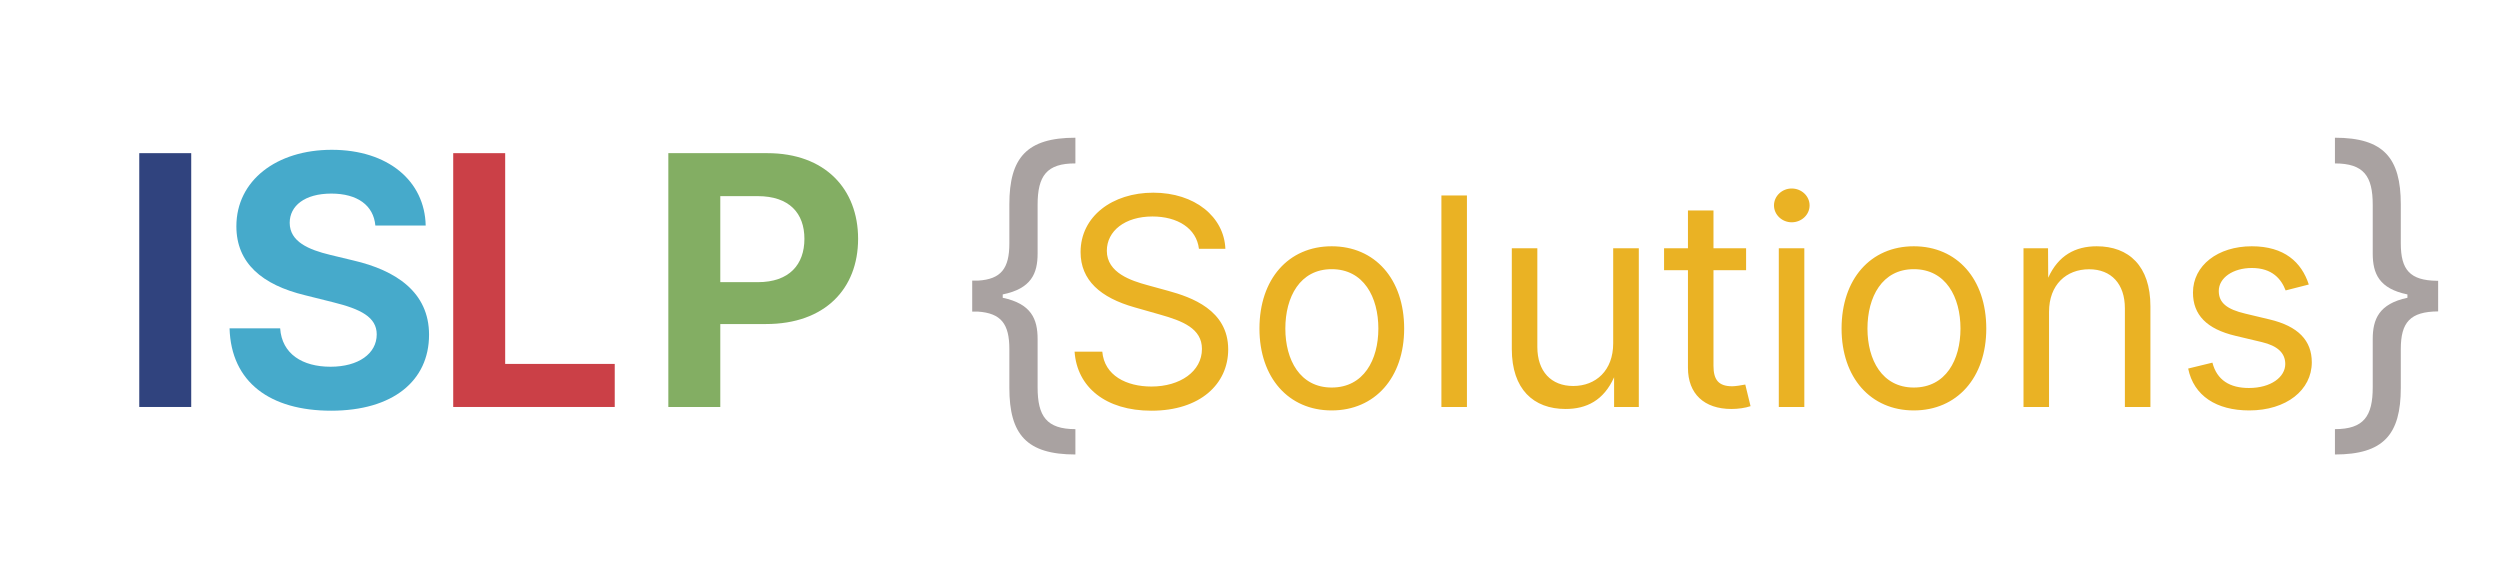
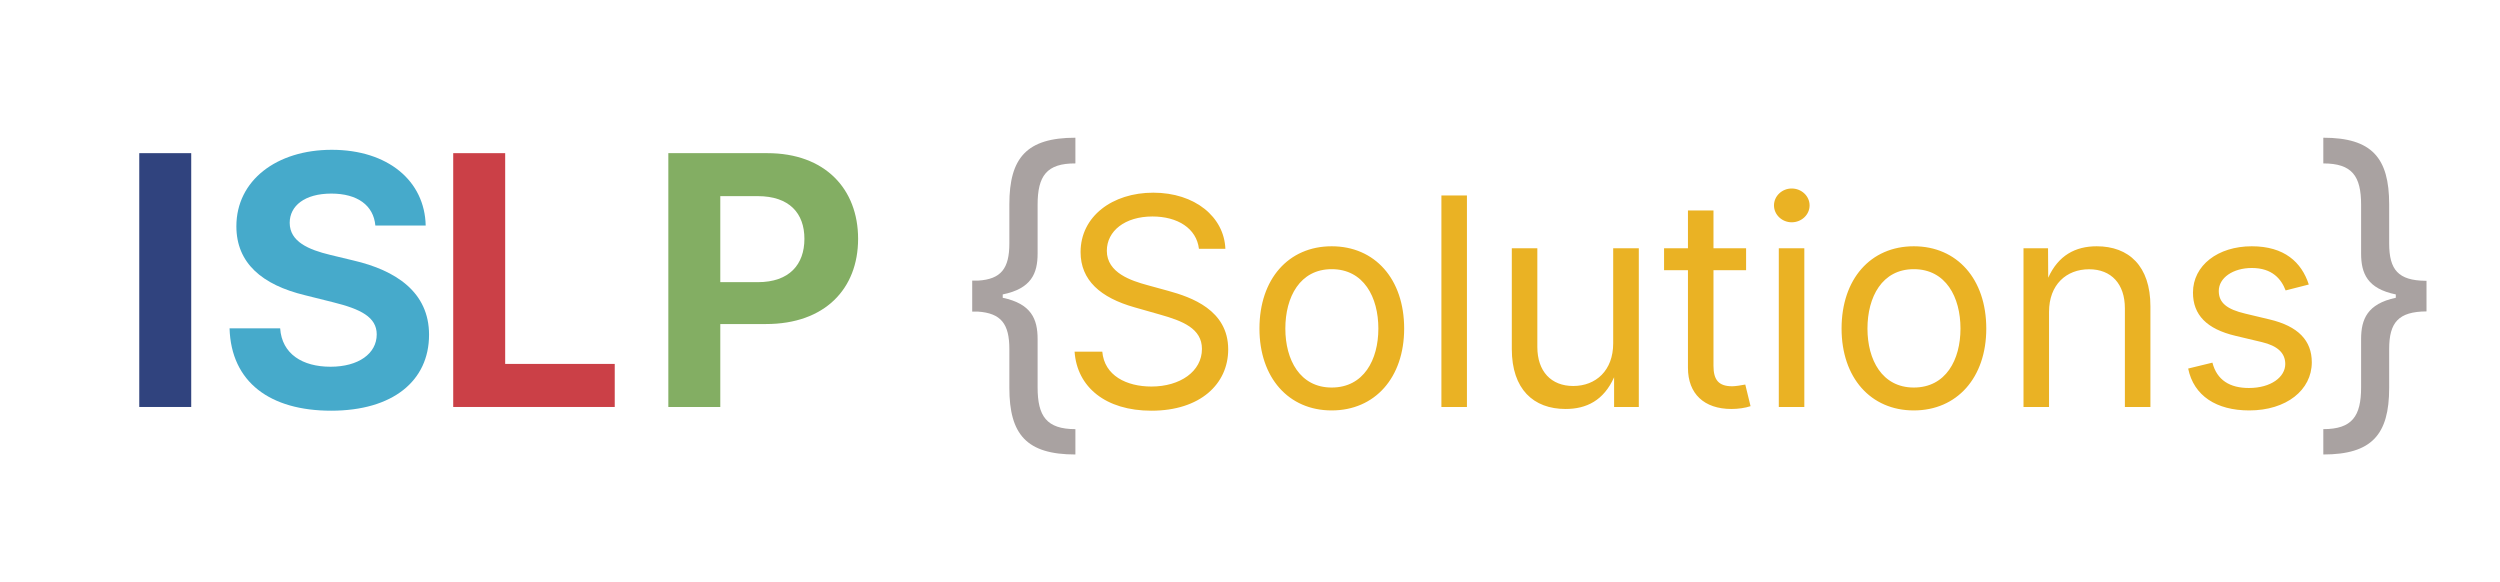
<svg xmlns="http://www.w3.org/2000/svg" baseProfile="tiny" height="100" version="1.2" width="430">
  <defs />
  <text fill="#30437e" font-family="Inter, Arial, sans-serif" font-size="60" font-weight="bold" x="20" y="70">I</text>
  <text fill="#46aacb" font-family="Inter, Arial, sans-serif" font-size="60" font-weight="bold" x="37.0" y="70">S</text>
  <text fill="#cb4047" font-family="Inter, Arial, sans-serif" font-size="60" font-weight="bold" x="74.0" y="70">L</text>
  <text fill="#83ae63" font-family="Inter, Arial, sans-serif" font-size="60" font-weight="bold" x="111.0" y="70">P</text>
  <text fill="#a9a2a1" font-family="Inter, Arial, sans-serif" font-size="60" font-weight="normal" x="163.0" y="70">{</text>
  <text fill="#eab224" font-family="Inter, Arial, sans-serif" font-size="50" font-weight="normal" x="182.0" y="70">Solutions</text>
-   <text fill="#a9a2a1" font-family="Inter, Arial, sans-serif" font-size="60" font-weight="normal" x="398.0" y="70">}</text>
+   <text fill="#a9a2a1" font-family="Inter, Arial, sans-serif" font-size="60" font-weight="normal" x="396.0" y="70">}</text>
</svg>
